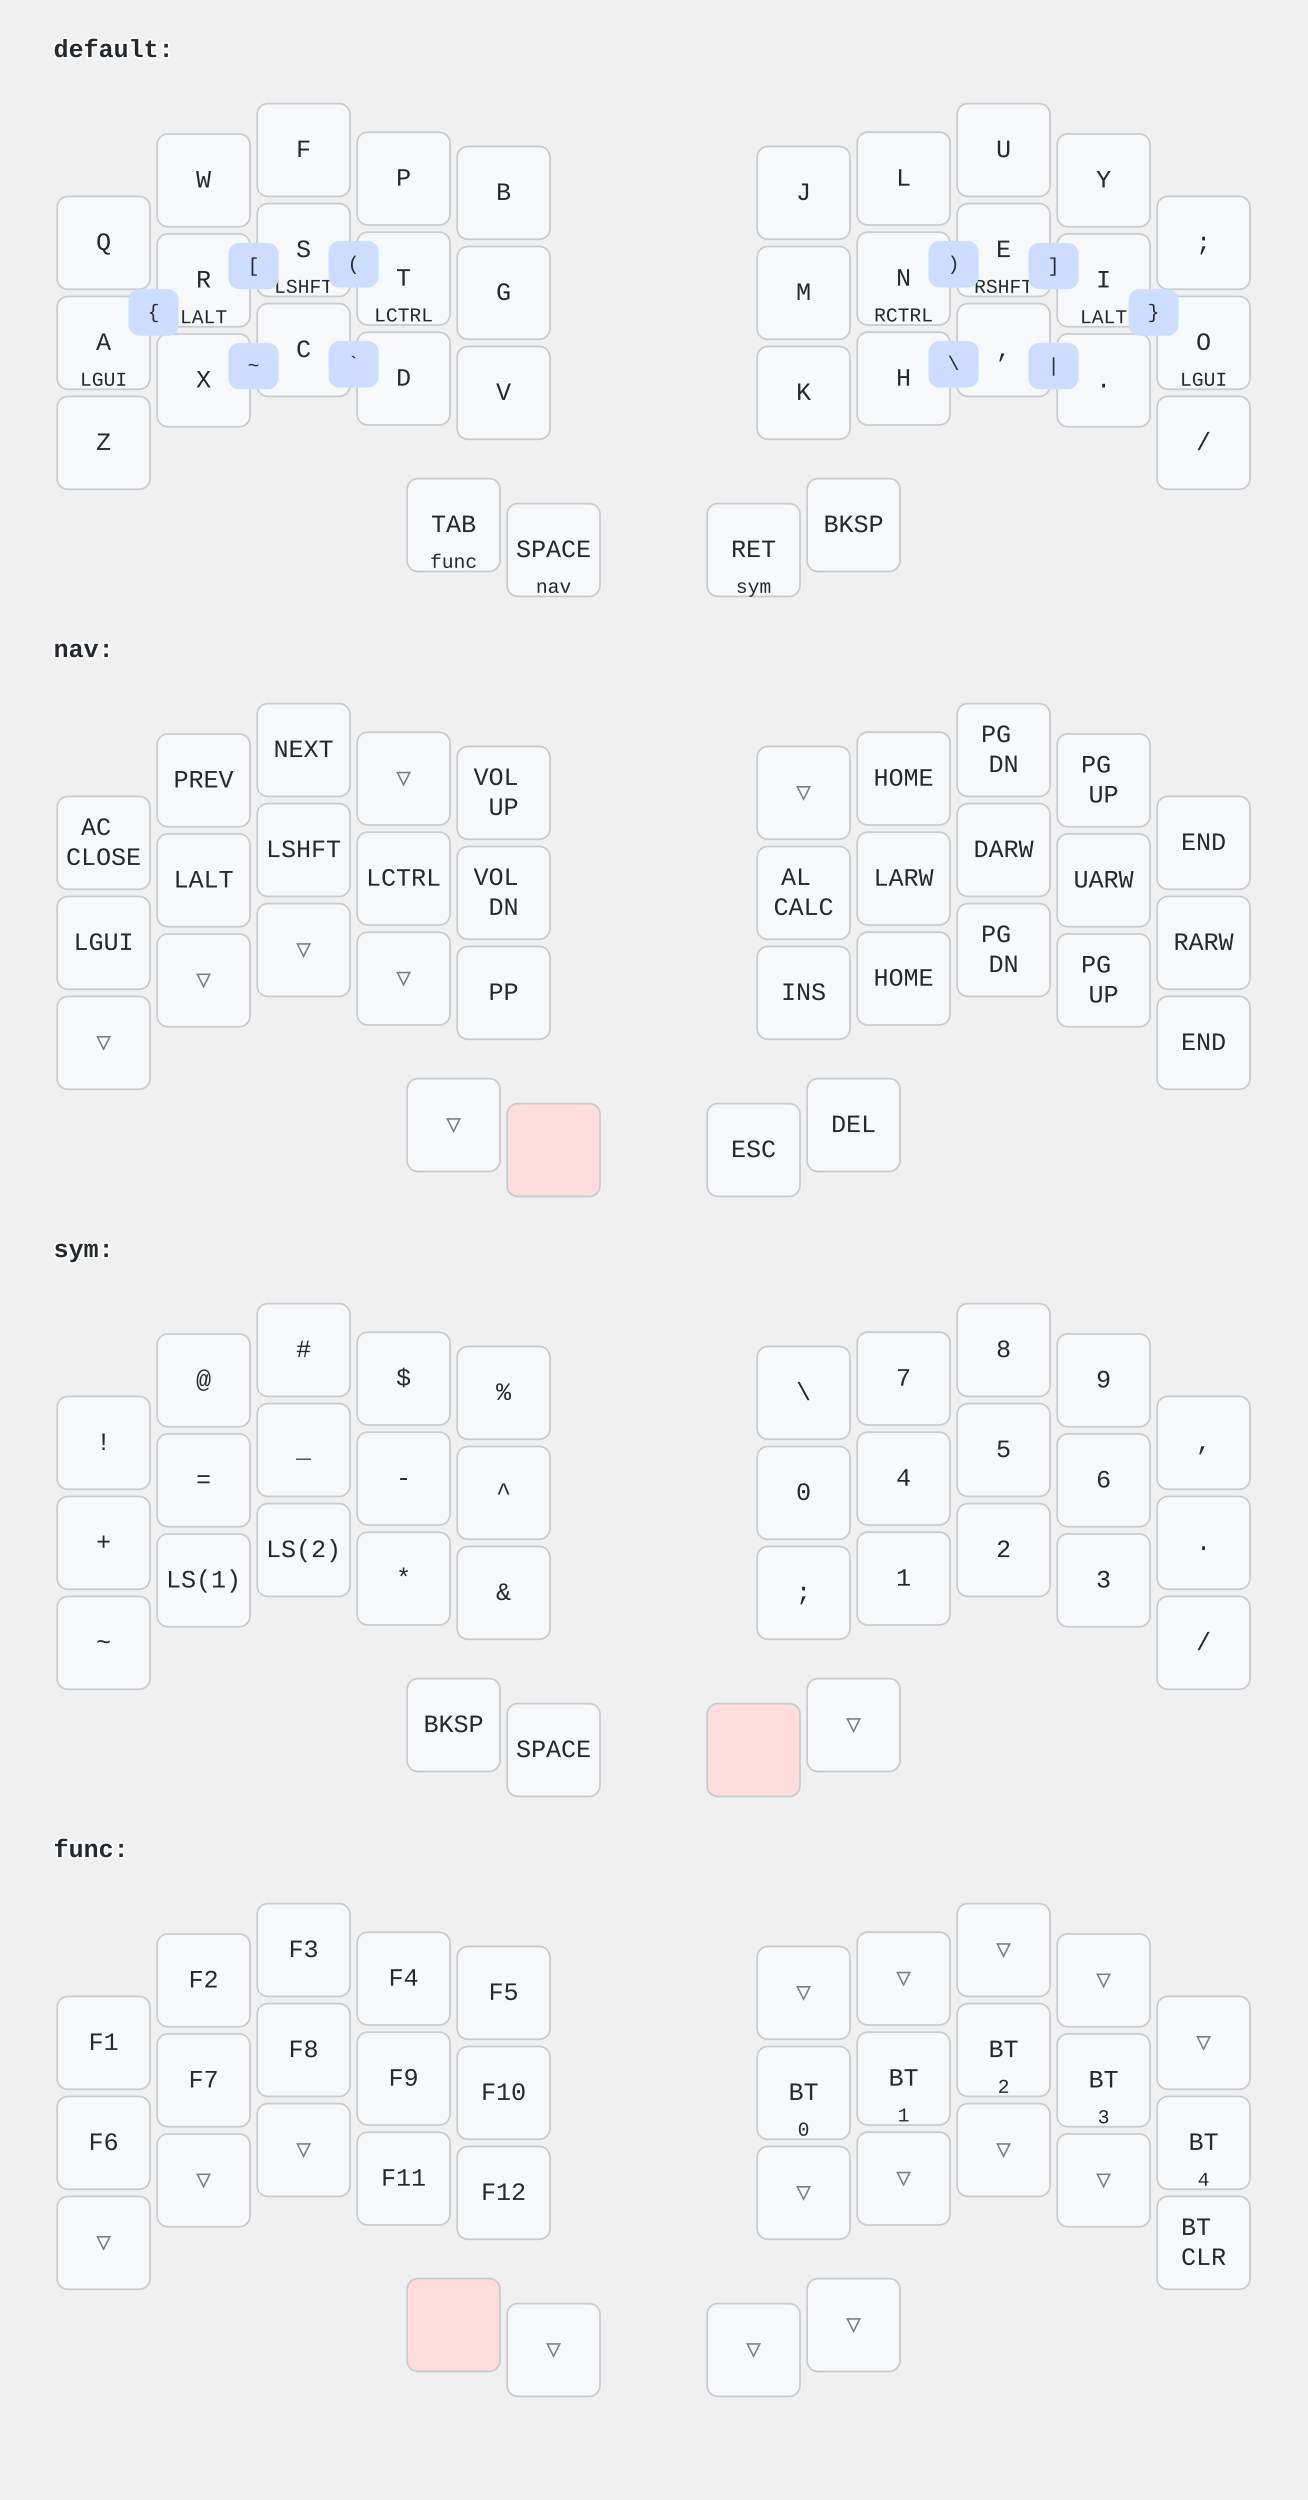
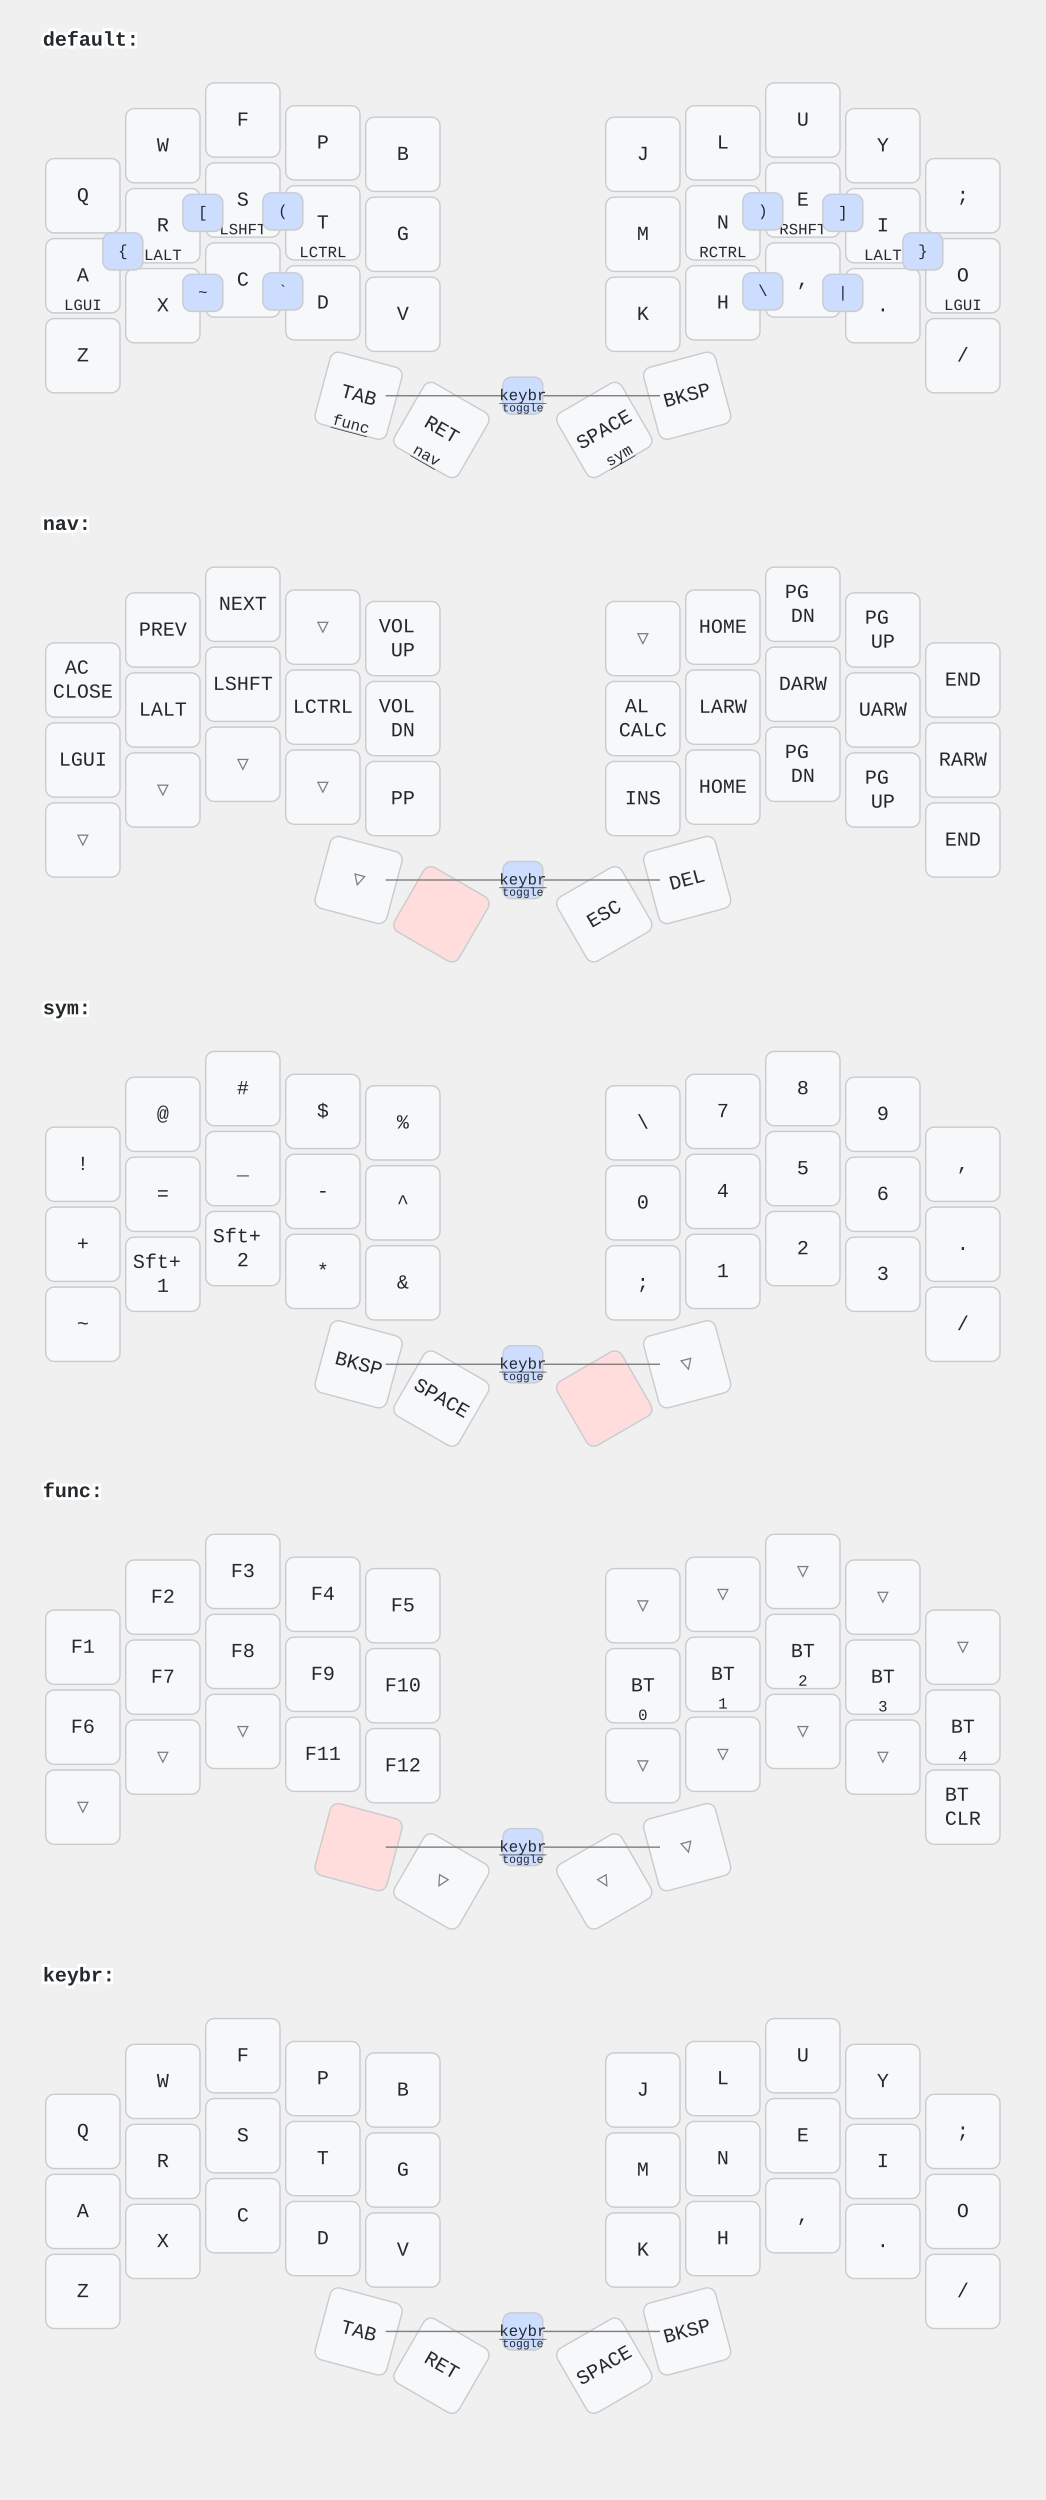
- <svg xmlns="http://www.w3.org/2000/svg" width="732" height="1400" viewBox="0 0 732 1400" class="keymap">
+ <svg xmlns="http://www.w3.org/2000/svg" width="732" height="1750" viewBox="0 0 732 1750" class="keymap">
  <style>/* inherit to force styles through use tags */
svg path {
    fill: inherit;
}

/* font and background color specifications */
svg.keymap {
    font-family: SFMono-Regular,Consolas,Liberation Mono,Menlo,monospace;
    font-size: 14px;
    font-kerning: normal;
    text-rendering: optimizeLegibility;
    fill: #24292e;
}

/* default key styling */
rect.key {
    fill: #f6f8fa;
+ }
+ 
+ rect.key, rect.combo {
    stroke: #c9cccf;
    stroke-width: 1;
}

/* default key side styling, only used is draw_key_sides is set */
rect.side {
    filter: brightness(90%);
}

/* color accent for combo boxes */
rect.combo, rect.combo-separate {
    fill: #cdf;
}

/* color accent for held keys */
rect.held, rect.combo.held {
    fill: #fdd;
}

/* color accent for ghost (optional) keys */
rect.ghost, rect.combo.ghost {
    stroke-dasharray: 4, 4;
    stroke-width: 2;
}

text {
    text-anchor: middle;
    dominant-baseline: middle;
}

/* styling for layer labels */
text.label {
    font-weight: bold;
    text-anchor: start;
    stroke: white;
-     stroke-width: 2;
+     stroke-width: 4;
+     paint-order: stroke;
+ }
+ 
+ /* styling for optional footer */
+ text.footer {
+     text-anchor: end;
+     dominant-baseline: auto;
+     stroke: white;
+     stroke-width: 4;
    paint-order: stroke;
}

/* styling for combo tap, and key hold/shifted label text */
text.combo, text.hold, text.shifted {
    font-size: 11px;
}

text.hold {
    text-anchor: middle;
    dominant-baseline: auto;
}

text.shifted {
    text-anchor: middle;
    dominant-baseline: hanging;
+ }
+ 
+ text.layer-activator {
+     text-decoration: underline;
}

/* styling for hold/shifted label text in combo box */
text.combo.hold, text.combo.shifted {
    font-size: 8px;
}

/* lighter symbol for transparent keys */
text.trans {
    fill: #7b7e81;
}

/* styling for combo dendrons */
path.combo {
    stroke-width: 1;
    stroke: gray;
    fill: none;
}

/* Start Tabler Icons Cleanup */
/* cannot use height/width with glyphs */
.icon-tabler &gt; path {
    fill: inherit;
    stroke: inherit;
    stroke-width: 2;
}
/* hide tabler's default box */
.icon-tabler &gt; path[stroke="none"][fill="none"] {
    visibility: hidden;
}
/* End Tabler Icons Cleanup */
</style>
  <g transform="translate(30, 0)" class="layer-default">
-     <text x="0" y="28" class="label">default:</text>
+     <text x="0" y="28" class="label" id="default">default:</text>
    <g transform="translate(0, 56)">
-       <g transform="translate(28, 80)" class="key keypos-0">
+       <g transform="translate(28, 81)" class="key keypos-0">
        <rect rx="6" ry="6" x="-26" y="-26" width="52" height="52" class="key" />
        <text x="0" y="0" class="key tap">Q</text>
      </g>
-       <g transform="translate(84, 45)" class="key keypos-1">
+       <g transform="translate(84, 46)" class="key keypos-1">
        <rect rx="6" ry="6" x="-26" y="-26" width="52" height="52" class="key" />
        <text x="0" y="0" class="key tap">W</text>
      </g>
      <g transform="translate(140, 28)" class="key keypos-2">
        <rect rx="6" ry="6" x="-26" y="-26" width="52" height="52" class="key" />
        <text x="0" y="0" class="key tap">F</text>
      </g>
      <g transform="translate(196, 44)" class="key keypos-3">
        <rect rx="6" ry="6" x="-26" y="-26" width="52" height="52" class="key" />
        <text x="0" y="0" class="key tap">P</text>
      </g>
      <g transform="translate(252, 52)" class="key keypos-4">
        <rect rx="6" ry="6" x="-26" y="-26" width="52" height="52" class="key" />
        <text x="0" y="0" class="key tap">B</text>
      </g>
      <g transform="translate(420, 52)" class="key keypos-5">
        <rect rx="6" ry="6" x="-26" y="-26" width="52" height="52" class="key" />
        <text x="0" y="0" class="key tap">J</text>
      </g>
      <g transform="translate(476, 44)" class="key keypos-6">
        <rect rx="6" ry="6" x="-26" y="-26" width="52" height="52" class="key" />
        <text x="0" y="0" class="key tap">L</text>
      </g>
      <g transform="translate(532, 28)" class="key keypos-7">
        <rect rx="6" ry="6" x="-26" y="-26" width="52" height="52" class="key" />
        <text x="0" y="0" class="key tap">U</text>
      </g>
-       <g transform="translate(588, 45)" class="key keypos-8">
+       <g transform="translate(588, 46)" class="key keypos-8">
        <rect rx="6" ry="6" x="-26" y="-26" width="52" height="52" class="key" />
        <text x="0" y="0" class="key tap">Y</text>
      </g>
-       <g transform="translate(644, 80)" class="key keypos-9">
+       <g transform="translate(644, 81)" class="key keypos-9">
        <rect rx="6" ry="6" x="-26" y="-26" width="52" height="52" class="key" />
        <text x="0" y="0" class="key tap">;</text>
      </g>
-       <g transform="translate(28, 136)" class="key keypos-10">
+       <g transform="translate(28, 137)" class="key keypos-10">
        <rect rx="6" ry="6" x="-26" y="-26" width="52" height="52" class="key" />
        <text x="0" y="0" class="key tap">A</text>
        <text x="0" y="24" class="key hold">LGUI</text>
      </g>
-       <g transform="translate(84, 101)" class="key keypos-11">
+       <g transform="translate(84, 102)" class="key keypos-11">
        <rect rx="6" ry="6" x="-26" y="-26" width="52" height="52" class="key" />
        <text x="0" y="0" class="key tap">R</text>
        <text x="0" y="24" class="key hold">LALT</text>
      </g>
      <g transform="translate(140, 84)" class="key keypos-12">
        <rect rx="6" ry="6" x="-26" y="-26" width="52" height="52" class="key" />
        <text x="0" y="0" class="key tap">S</text>
        <text x="0" y="24" class="key hold">LSHFT</text>
      </g>
      <g transform="translate(196, 100)" class="key keypos-13">
        <rect rx="6" ry="6" x="-26" y="-26" width="52" height="52" class="key" />
        <text x="0" y="0" class="key tap">T</text>
        <text x="0" y="24" class="key hold">LCTRL</text>
      </g>
      <g transform="translate(252, 108)" class="key keypos-14">
        <rect rx="6" ry="6" x="-26" y="-26" width="52" height="52" class="key" />
        <text x="0" y="0" class="key tap">G</text>
      </g>
      <g transform="translate(420, 108)" class="key keypos-15">
        <rect rx="6" ry="6" x="-26" y="-26" width="52" height="52" class="key" />
        <text x="0" y="0" class="key tap">M</text>
      </g>
      <g transform="translate(476, 100)" class="key keypos-16">
        <rect rx="6" ry="6" x="-26" y="-26" width="52" height="52" class="key" />
        <text x="0" y="0" class="key tap">N</text>
        <text x="0" y="24" class="key hold">RCTRL</text>
      </g>
      <g transform="translate(532, 84)" class="key keypos-17">
        <rect rx="6" ry="6" x="-26" y="-26" width="52" height="52" class="key" />
        <text x="0" y="0" class="key tap">E</text>
        <text x="0" y="24" class="key hold">RSHFT</text>
      </g>
-       <g transform="translate(588, 101)" class="key keypos-18">
+       <g transform="translate(588, 102)" class="key keypos-18">
        <rect rx="6" ry="6" x="-26" y="-26" width="52" height="52" class="key" />
        <text x="0" y="0" class="key tap">I</text>
        <text x="0" y="24" class="key hold">LALT</text>
      </g>
-       <g transform="translate(644, 136)" class="key keypos-19">
+       <g transform="translate(644, 137)" class="key keypos-19">
        <rect rx="6" ry="6" x="-26" y="-26" width="52" height="52" class="key" />
        <text x="0" y="0" class="key tap">O</text>
        <text x="0" y="24" class="key hold">LGUI</text>
      </g>
-       <g transform="translate(28, 192)" class="key keypos-20">
+       <g transform="translate(28, 193)" class="key keypos-20">
        <rect rx="6" ry="6" x="-26" y="-26" width="52" height="52" class="key" />
        <text x="0" y="0" class="key tap">Z</text>
      </g>
-       <g transform="translate(84, 157)" class="key keypos-21">
+       <g transform="translate(84, 158)" class="key keypos-21">
        <rect rx="6" ry="6" x="-26" y="-26" width="52" height="52" class="key" />
        <text x="0" y="0" class="key tap">X</text>
      </g>
      <g transform="translate(140, 140)" class="key keypos-22">
        <rect rx="6" ry="6" x="-26" y="-26" width="52" height="52" class="key" />
        <text x="0" y="0" class="key tap">C</text>
      </g>
      <g transform="translate(196, 156)" class="key keypos-23">
        <rect rx="6" ry="6" x="-26" y="-26" width="52" height="52" class="key" />
        <text x="0" y="0" class="key tap">D</text>
      </g>
      <g transform="translate(252, 164)" class="key keypos-24">
        <rect rx="6" ry="6" x="-26" y="-26" width="52" height="52" class="key" />
        <text x="0" y="0" class="key tap">V</text>
      </g>
      <g transform="translate(420, 164)" class="key keypos-25">
        <rect rx="6" ry="6" x="-26" y="-26" width="52" height="52" class="key" />
        <text x="0" y="0" class="key tap">K</text>
      </g>
      <g transform="translate(476, 156)" class="key keypos-26">
        <rect rx="6" ry="6" x="-26" y="-26" width="52" height="52" class="key" />
        <text x="0" y="0" class="key tap">H</text>
      </g>
      <g transform="translate(532, 140)" class="key keypos-27">
        <rect rx="6" ry="6" x="-26" y="-26" width="52" height="52" class="key" />
        <text x="0" y="0" class="key tap">,</text>
      </g>
-       <g transform="translate(588, 157)" class="key keypos-28">
+       <g transform="translate(588, 158)" class="key keypos-28">
        <rect rx="6" ry="6" x="-26" y="-26" width="52" height="52" class="key" />
        <text x="0" y="0" class="key tap">.</text>
      </g>
-       <g transform="translate(644, 192)" class="key keypos-29">
+       <g transform="translate(644, 193)" class="key keypos-29">
        <rect rx="6" ry="6" x="-26" y="-26" width="52" height="52" class="key" />
        <text x="0" y="0" class="key tap">/</text>
      </g>
-       <g transform="translate(224, 238)" class="key keypos-30">
+       <g transform="translate(221, 221) rotate(15.0)" class="key keypos-30">
        <rect rx="6" ry="6" x="-26" y="-26" width="52" height="52" class="key" />
        <text x="0" y="0" class="key tap">TAB</text>
-         <text x="0" y="24" class="key hold">func</text>
-       </g>
-       <g transform="translate(280, 252)" class="key keypos-31">
+         <a href="#func">
+           <text x="0" y="24" class="key hold layer-activator">func</text>
+         </a>
+       </g>
+       <g transform="translate(279, 245) rotate(30.0)" class="key keypos-31">
+         <rect rx="6" ry="6" x="-26" y="-26" width="52" height="52" class="key" />
+         <text x="0" y="0" class="key tap">RET</text>
+         <a href="#nav">
+           <text x="0" y="24" class="key hold layer-activator">nav</text>
+         </a>
+       </g>
+       <g transform="translate(393, 245) rotate(-30.0)" class="key keypos-32">
        <rect rx="6" ry="6" x="-26" y="-26" width="52" height="52" class="key" />
        <text x="0" y="0" class="key tap">SPACE</text>
-         <text x="0" y="24" class="key hold">nav</text>
-       </g>
-       <g transform="translate(392, 252)" class="key keypos-32">
-         <rect rx="6" ry="6" x="-26" y="-26" width="52" height="52" class="key" />
-         <text x="0" y="0" class="key tap">RET</text>
-         <text x="0" y="24" class="key hold">sym</text>
-       </g>
-       <g transform="translate(448, 238)" class="key keypos-33">
+         <a href="#sym">
+           <text x="0" y="24" class="key hold layer-activator">sym</text>
+         </a>
+       </g>
+       <g transform="translate(451, 221) rotate(-15.0)" class="key keypos-33">
        <rect rx="6" ry="6" x="-26" y="-26" width="52" height="52" class="key" />
        <text x="0" y="0" class="key tap">BKSP</text>
      </g>
      <g class="combo combopos-0">
-         <rect rx="6" ry="6" x="42" y="106" width="28" height="26" class="combo" />
-         <text x="56" y="119" class="combo tap">{</text>
+         <rect rx="6" ry="6" x="42" y="107" width="28" height="26" class="combo" />
+         <text x="56" y="120" class="combo tap">{</text>
      </g>
      <g class="combo combopos-1">
        <rect rx="6" ry="6" x="98" y="80" width="28" height="26" class="combo" />
        <text x="112" y="93" class="combo tap">[</text>
      </g>
      <g class="combo combopos-2">
        <rect rx="6" ry="6" x="154" y="79" width="28" height="26" class="combo" />
        <text x="168" y="92" class="combo tap">(</text>
      </g>
      <g class="combo combopos-3">
        <rect rx="6" ry="6" x="490" y="79" width="28" height="26" class="combo" />
        <text x="504" y="92" class="combo tap">)</text>
      </g>
      <g class="combo combopos-4">
        <rect rx="6" ry="6" x="546" y="80" width="28" height="26" class="combo" />
        <text x="560" y="93" class="combo tap">]</text>
      </g>
      <g class="combo combopos-5">
-         <rect rx="6" ry="6" x="602" y="106" width="28" height="26" class="combo" />
-         <text x="616" y="119" class="combo tap">}</text>
+         <rect rx="6" ry="6" x="602" y="107" width="28" height="26" class="combo" />
+         <text x="616" y="120" class="combo tap">}</text>
      </g>
      <g class="combo combopos-6">
        <rect rx="6" ry="6" x="98" y="136" width="28" height="26" class="combo" />
        <text x="112" y="149" class="combo tap">~</text>
      </g>
      <g class="combo combopos-7">
        <rect rx="6" ry="6" x="154" y="135" width="28" height="26" class="combo" />
        <text x="168" y="148" class="combo tap">`</text>
      </g>
      <g class="combo combopos-8">
        <rect rx="6" ry="6" x="490" y="135" width="28" height="26" class="combo" />
        <text x="504" y="148" class="combo tap">\</text>
      </g>
      <g class="combo combopos-9">
        <rect rx="6" ry="6" x="546" y="136" width="28" height="26" class="combo" />
        <text x="560" y="149" class="combo tap">|</text>
      </g>
+       <g class="combo combopos-10">
+         <path d="M336,221 l-96,0" class="combo" />
+         <path d="M336,221 l96,0" class="combo" />
+         <rect rx="6" ry="6" x="322" y="208" width="28" height="26" class="combo" />
+         <a href="#keybr">
+           <text x="336" y="221" class="combo tap layer-activator">keybr</text>
+         </a>
+         <text x="336" y="232" class="combo hold">toggle</text>
+       </g>
    </g>
  </g>
-   <g transform="translate(30, 336)" class="layer-nav">
-     <text x="0" y="28" class="label">nav:</text>
+   <g transform="translate(30, 339)" class="layer-nav">
+     <text x="0" y="28" class="label" id="nav">nav:</text>
    <g transform="translate(0, 56)">
-       <g transform="translate(28, 80)" class="key keypos-0">
+       <g transform="translate(28, 81)" class="key keypos-0">
        <rect rx="6" ry="6" x="-26" y="-26" width="52" height="52" class="key" />
        <text x="0" y="0" class="key tap">
          <tspan x="0" dy="-0.6em">AC</tspan>
          <tspan x="0" dy="1.2em">CLOSE</tspan>
        </text>
      </g>
-       <g transform="translate(84, 45)" class="key keypos-1">
+       <g transform="translate(84, 46)" class="key keypos-1">
        <rect rx="6" ry="6" x="-26" y="-26" width="52" height="52" class="key" />
        <text x="0" y="0" class="key tap">PREV</text>
      </g>
      <g transform="translate(140, 28)" class="key keypos-2">
        <rect rx="6" ry="6" x="-26" y="-26" width="52" height="52" class="key" />
        <text x="0" y="0" class="key tap">NEXT</text>
      </g>
      <g transform="translate(196, 44)" class="key trans keypos-3">
        <rect rx="6" ry="6" x="-26" y="-26" width="52" height="52" class="key trans" />
        <text x="0" y="0" class="key trans tap">▽</text>
      </g>
      <g transform="translate(252, 52)" class="key keypos-4">
        <rect rx="6" ry="6" x="-26" y="-26" width="52" height="52" class="key" />
        <text x="0" y="0" class="key tap">
          <tspan x="0" dy="-0.6em">VOL</tspan>
          <tspan x="0" dy="1.2em">UP</tspan>
        </text>
      </g>
      <g transform="translate(420, 52)" class="key trans keypos-5">
        <rect rx="6" ry="6" x="-26" y="-26" width="52" height="52" class="key trans" />
        <text x="0" y="0" class="key trans tap">▽</text>
      </g>
      <g transform="translate(476, 44)" class="key keypos-6">
        <rect rx="6" ry="6" x="-26" y="-26" width="52" height="52" class="key" />
        <text x="0" y="0" class="key tap">HOME</text>
      </g>
      <g transform="translate(532, 28)" class="key keypos-7">
        <rect rx="6" ry="6" x="-26" y="-26" width="52" height="52" class="key" />
        <text x="0" y="0" class="key tap">
          <tspan x="0" dy="-0.6em">PG</tspan>
          <tspan x="0" dy="1.2em">DN</tspan>
        </text>
      </g>
-       <g transform="translate(588, 45)" class="key keypos-8">
+       <g transform="translate(588, 46)" class="key keypos-8">
        <rect rx="6" ry="6" x="-26" y="-26" width="52" height="52" class="key" />
        <text x="0" y="0" class="key tap">
          <tspan x="0" dy="-0.6em">PG</tspan>
          <tspan x="0" dy="1.2em">UP</tspan>
        </text>
      </g>
-       <g transform="translate(644, 80)" class="key keypos-9">
+       <g transform="translate(644, 81)" class="key keypos-9">
        <rect rx="6" ry="6" x="-26" y="-26" width="52" height="52" class="key" />
        <text x="0" y="0" class="key tap">END</text>
      </g>
-       <g transform="translate(28, 136)" class="key keypos-10">
+       <g transform="translate(28, 137)" class="key keypos-10">
        <rect rx="6" ry="6" x="-26" y="-26" width="52" height="52" class="key" />
        <text x="0" y="0" class="key tap">LGUI</text>
      </g>
-       <g transform="translate(84, 101)" class="key keypos-11">
+       <g transform="translate(84, 102)" class="key keypos-11">
        <rect rx="6" ry="6" x="-26" y="-26" width="52" height="52" class="key" />
        <text x="0" y="0" class="key tap">LALT</text>
      </g>
      <g transform="translate(140, 84)" class="key keypos-12">
        <rect rx="6" ry="6" x="-26" y="-26" width="52" height="52" class="key" />
        <text x="0" y="0" class="key tap">LSHFT</text>
      </g>
      <g transform="translate(196, 100)" class="key keypos-13">
        <rect rx="6" ry="6" x="-26" y="-26" width="52" height="52" class="key" />
        <text x="0" y="0" class="key tap">LCTRL</text>
      </g>
      <g transform="translate(252, 108)" class="key keypos-14">
        <rect rx="6" ry="6" x="-26" y="-26" width="52" height="52" class="key" />
        <text x="0" y="0" class="key tap">
          <tspan x="0" dy="-0.6em">VOL</tspan>
          <tspan x="0" dy="1.2em">DN</tspan>
        </text>
      </g>
      <g transform="translate(420, 108)" class="key keypos-15">
        <rect rx="6" ry="6" x="-26" y="-26" width="52" height="52" class="key" />
        <text x="0" y="0" class="key tap">
          <tspan x="0" dy="-0.6em">AL</tspan>
          <tspan x="0" dy="1.2em">CALC</tspan>
        </text>
      </g>
      <g transform="translate(476, 100)" class="key keypos-16">
        <rect rx="6" ry="6" x="-26" y="-26" width="52" height="52" class="key" />
        <text x="0" y="0" class="key tap">LARW</text>
      </g>
      <g transform="translate(532, 84)" class="key keypos-17">
        <rect rx="6" ry="6" x="-26" y="-26" width="52" height="52" class="key" />
        <text x="0" y="0" class="key tap">DARW</text>
      </g>
-       <g transform="translate(588, 101)" class="key keypos-18">
+       <g transform="translate(588, 102)" class="key keypos-18">
        <rect rx="6" ry="6" x="-26" y="-26" width="52" height="52" class="key" />
        <text x="0" y="0" class="key tap">UARW</text>
      </g>
-       <g transform="translate(644, 136)" class="key keypos-19">
+       <g transform="translate(644, 137)" class="key keypos-19">
        <rect rx="6" ry="6" x="-26" y="-26" width="52" height="52" class="key" />
        <text x="0" y="0" class="key tap">RARW</text>
      </g>
-       <g transform="translate(28, 192)" class="key trans keypos-20">
-         <rect rx="6" ry="6" x="-26" y="-26" width="52" height="52" class="key trans" />
-         <text x="0" y="0" class="key trans tap">▽</text>
-       </g>
-       <g transform="translate(84, 157)" class="key trans keypos-21">
+       <g transform="translate(28, 193)" class="key trans keypos-20">
+         <rect rx="6" ry="6" x="-26" y="-26" width="52" height="52" class="key trans" />
+         <text x="0" y="0" class="key trans tap">▽</text>
+       </g>
+       <g transform="translate(84, 158)" class="key trans keypos-21">
        <rect rx="6" ry="6" x="-26" y="-26" width="52" height="52" class="key trans" />
        <text x="0" y="0" class="key trans tap">▽</text>
      </g>
      <g transform="translate(140, 140)" class="key trans keypos-22">
        <rect rx="6" ry="6" x="-26" y="-26" width="52" height="52" class="key trans" />
        <text x="0" y="0" class="key trans tap">▽</text>
      </g>
      <g transform="translate(196, 156)" class="key trans keypos-23">
        <rect rx="6" ry="6" x="-26" y="-26" width="52" height="52" class="key trans" />
        <text x="0" y="0" class="key trans tap">▽</text>
      </g>
      <g transform="translate(252, 164)" class="key keypos-24">
        <rect rx="6" ry="6" x="-26" y="-26" width="52" height="52" class="key" />
        <text x="0" y="0" class="key tap">PP</text>
      </g>
      <g transform="translate(420, 164)" class="key keypos-25">
        <rect rx="6" ry="6" x="-26" y="-26" width="52" height="52" class="key" />
        <text x="0" y="0" class="key tap">INS</text>
      </g>
      <g transform="translate(476, 156)" class="key keypos-26">
        <rect rx="6" ry="6" x="-26" y="-26" width="52" height="52" class="key" />
        <text x="0" y="0" class="key tap">HOME</text>
      </g>
      <g transform="translate(532, 140)" class="key keypos-27">
        <rect rx="6" ry="6" x="-26" y="-26" width="52" height="52" class="key" />
        <text x="0" y="0" class="key tap">
          <tspan x="0" dy="-0.6em">PG</tspan>
          <tspan x="0" dy="1.2em">DN</tspan>
        </text>
      </g>
-       <g transform="translate(588, 157)" class="key keypos-28">
+       <g transform="translate(588, 158)" class="key keypos-28">
        <rect rx="6" ry="6" x="-26" y="-26" width="52" height="52" class="key" />
        <text x="0" y="0" class="key tap">
          <tspan x="0" dy="-0.6em">PG</tspan>
          <tspan x="0" dy="1.2em">UP</tspan>
        </text>
      </g>
-       <g transform="translate(644, 192)" class="key keypos-29">
+       <g transform="translate(644, 193)" class="key keypos-29">
        <rect rx="6" ry="6" x="-26" y="-26" width="52" height="52" class="key" />
        <text x="0" y="0" class="key tap">END</text>
      </g>
-       <g transform="translate(224, 238)" class="key trans keypos-30">
-         <rect rx="6" ry="6" x="-26" y="-26" width="52" height="52" class="key trans" />
-         <text x="0" y="0" class="key trans tap">▽</text>
-       </g>
-       <g transform="translate(280, 252)" class="key held keypos-31">
+       <g transform="translate(221, 221) rotate(15.0)" class="key trans keypos-30">
+         <rect rx="6" ry="6" x="-26" y="-26" width="52" height="52" class="key trans" />
+         <text x="0" y="0" class="key trans tap">▽</text>
+       </g>
+       <g transform="translate(279, 245) rotate(30.0)" class="key held keypos-31">
        <rect rx="6" ry="6" x="-26" y="-26" width="52" height="52" class="key held" />
      </g>
-       <g transform="translate(392, 252)" class="key keypos-32">
+       <g transform="translate(393, 245) rotate(-30.0)" class="key keypos-32">
        <rect rx="6" ry="6" x="-26" y="-26" width="52" height="52" class="key" />
        <text x="0" y="0" class="key tap">ESC</text>
      </g>
-       <g transform="translate(448, 238)" class="key keypos-33">
+       <g transform="translate(451, 221) rotate(-15.0)" class="key keypos-33">
        <rect rx="6" ry="6" x="-26" y="-26" width="52" height="52" class="key" />
        <text x="0" y="0" class="key tap">DEL</text>
+       </g>
+       <g class="combo combopos-0">
+         <path d="M336,221 l-96,0" class="combo" />
+         <path d="M336,221 l96,0" class="combo" />
+         <rect rx="6" ry="6" x="322" y="208" width="28" height="26" class="combo" />
+         <a href="#keybr">
+           <text x="336" y="221" class="combo tap layer-activator">keybr</text>
+         </a>
+         <text x="336" y="232" class="combo hold">toggle</text>
      </g>
    </g>
  </g>
-   <g transform="translate(30, 672)" class="layer-sym">
-     <text x="0" y="28" class="label">sym:</text>
+   <g transform="translate(30, 678)" class="layer-sym">
+     <text x="0" y="28" class="label" id="sym">sym:</text>
    <g transform="translate(0, 56)">
-       <g transform="translate(28, 80)" class="key keypos-0">
+       <g transform="translate(28, 81)" class="key keypos-0">
        <rect rx="6" ry="6" x="-26" y="-26" width="52" height="52" class="key" />
        <text x="0" y="0" class="key tap">!</text>
      </g>
-       <g transform="translate(84, 45)" class="key keypos-1">
+       <g transform="translate(84, 46)" class="key keypos-1">
        <rect rx="6" ry="6" x="-26" y="-26" width="52" height="52" class="key" />
        <text x="0" y="0" class="key tap">@</text>
      </g>
      <g transform="translate(140, 28)" class="key keypos-2">
        <rect rx="6" ry="6" x="-26" y="-26" width="52" height="52" class="key" />
        <text x="0" y="0" class="key tap">#</text>
      </g>
      <g transform="translate(196, 44)" class="key keypos-3">
        <rect rx="6" ry="6" x="-26" y="-26" width="52" height="52" class="key" />
        <text x="0" y="0" class="key tap">$</text>
      </g>
      <g transform="translate(252, 52)" class="key keypos-4">
        <rect rx="6" ry="6" x="-26" y="-26" width="52" height="52" class="key" />
        <text x="0" y="0" class="key tap">%</text>
      </g>
      <g transform="translate(420, 52)" class="key keypos-5">
        <rect rx="6" ry="6" x="-26" y="-26" width="52" height="52" class="key" />
        <text x="0" y="0" class="key tap">\</text>
      </g>
      <g transform="translate(476, 44)" class="key keypos-6">
        <rect rx="6" ry="6" x="-26" y="-26" width="52" height="52" class="key" />
        <text x="0" y="0" class="key tap">7</text>
      </g>
      <g transform="translate(532, 28)" class="key keypos-7">
        <rect rx="6" ry="6" x="-26" y="-26" width="52" height="52" class="key" />
        <text x="0" y="0" class="key tap">8</text>
      </g>
-       <g transform="translate(588, 45)" class="key keypos-8">
+       <g transform="translate(588, 46)" class="key keypos-8">
        <rect rx="6" ry="6" x="-26" y="-26" width="52" height="52" class="key" />
        <text x="0" y="0" class="key tap">9</text>
      </g>
-       <g transform="translate(644, 80)" class="key keypos-9">
+       <g transform="translate(644, 81)" class="key keypos-9">
        <rect rx="6" ry="6" x="-26" y="-26" width="52" height="52" class="key" />
        <text x="0" y="0" class="key tap">,</text>
      </g>
-       <g transform="translate(28, 136)" class="key keypos-10">
+       <g transform="translate(28, 137)" class="key keypos-10">
        <rect rx="6" ry="6" x="-26" y="-26" width="52" height="52" class="key" />
        <text x="0" y="0" class="key tap">+</text>
      </g>
-       <g transform="translate(84, 101)" class="key keypos-11">
+       <g transform="translate(84, 102)" class="key keypos-11">
        <rect rx="6" ry="6" x="-26" y="-26" width="52" height="52" class="key" />
        <text x="0" y="0" class="key tap">=</text>
      </g>
      <g transform="translate(140, 84)" class="key keypos-12">
        <rect rx="6" ry="6" x="-26" y="-26" width="52" height="52" class="key" />
        <text x="0" y="0" class="key tap">_</text>
      </g>
      <g transform="translate(196, 100)" class="key keypos-13">
        <rect rx="6" ry="6" x="-26" y="-26" width="52" height="52" class="key" />
        <text x="0" y="0" class="key tap">-</text>
      </g>
      <g transform="translate(252, 108)" class="key keypos-14">
        <rect rx="6" ry="6" x="-26" y="-26" width="52" height="52" class="key" />
        <text x="0" y="0" class="key tap">^</text>
      </g>
      <g transform="translate(420, 108)" class="key keypos-15">
        <rect rx="6" ry="6" x="-26" y="-26" width="52" height="52" class="key" />
        <text x="0" y="0" class="key tap">0</text>
      </g>
      <g transform="translate(476, 100)" class="key keypos-16">
        <rect rx="6" ry="6" x="-26" y="-26" width="52" height="52" class="key" />
        <text x="0" y="0" class="key tap">4</text>
      </g>
      <g transform="translate(532, 84)" class="key keypos-17">
        <rect rx="6" ry="6" x="-26" y="-26" width="52" height="52" class="key" />
        <text x="0" y="0" class="key tap">5</text>
      </g>
-       <g transform="translate(588, 101)" class="key keypos-18">
+       <g transform="translate(588, 102)" class="key keypos-18">
        <rect rx="6" ry="6" x="-26" y="-26" width="52" height="52" class="key" />
        <text x="0" y="0" class="key tap">6</text>
      </g>
-       <g transform="translate(644, 136)" class="key keypos-19">
+       <g transform="translate(644, 137)" class="key keypos-19">
        <rect rx="6" ry="6" x="-26" y="-26" width="52" height="52" class="key" />
        <text x="0" y="0" class="key tap">.</text>
      </g>
-       <g transform="translate(28, 192)" class="key keypos-20">
+       <g transform="translate(28, 193)" class="key keypos-20">
        <rect rx="6" ry="6" x="-26" y="-26" width="52" height="52" class="key" />
        <text x="0" y="0" class="key tap">~</text>
      </g>
-       <g transform="translate(84, 157)" class="key keypos-21">
-         <rect rx="6" ry="6" x="-26" y="-26" width="52" height="52" class="key" />
-         <text x="0" y="0" class="key tap">LS(1)</text>
+       <g transform="translate(84, 158)" class="key keypos-21">
+         <rect rx="6" ry="6" x="-26" y="-26" width="52" height="52" class="key" />
+         <text x="0" y="0" class="key tap">
+           <tspan x="0" dy="-0.6em">Sft+</tspan>
+           <tspan x="0" dy="1.2em">1</tspan>
+         </text>
      </g>
      <g transform="translate(140, 140)" class="key keypos-22">
        <rect rx="6" ry="6" x="-26" y="-26" width="52" height="52" class="key" />
-         <text x="0" y="0" class="key tap">LS(2)</text>
+         <text x="0" y="0" class="key tap">
+           <tspan x="0" dy="-0.6em">Sft+</tspan>
+           <tspan x="0" dy="1.2em">2</tspan>
+         </text>
      </g>
      <g transform="translate(196, 156)" class="key keypos-23">
        <rect rx="6" ry="6" x="-26" y="-26" width="52" height="52" class="key" />
        <text x="0" y="0" class="key tap">*</text>
      </g>
      <g transform="translate(252, 164)" class="key keypos-24">
        <rect rx="6" ry="6" x="-26" y="-26" width="52" height="52" class="key" />
        <text x="0" y="0" class="key tap">&amp;</text>
      </g>
      <g transform="translate(420, 164)" class="key keypos-25">
        <rect rx="6" ry="6" x="-26" y="-26" width="52" height="52" class="key" />
        <text x="0" y="0" class="key tap">;</text>
      </g>
      <g transform="translate(476, 156)" class="key keypos-26">
        <rect rx="6" ry="6" x="-26" y="-26" width="52" height="52" class="key" />
        <text x="0" y="0" class="key tap">1</text>
      </g>
      <g transform="translate(532, 140)" class="key keypos-27">
        <rect rx="6" ry="6" x="-26" y="-26" width="52" height="52" class="key" />
        <text x="0" y="0" class="key tap">2</text>
      </g>
-       <g transform="translate(588, 157)" class="key keypos-28">
+       <g transform="translate(588, 158)" class="key keypos-28">
        <rect rx="6" ry="6" x="-26" y="-26" width="52" height="52" class="key" />
        <text x="0" y="0" class="key tap">3</text>
      </g>
-       <g transform="translate(644, 192)" class="key keypos-29">
+       <g transform="translate(644, 193)" class="key keypos-29">
        <rect rx="6" ry="6" x="-26" y="-26" width="52" height="52" class="key" />
        <text x="0" y="0" class="key tap">/</text>
      </g>
-       <g transform="translate(224, 238)" class="key keypos-30">
+       <g transform="translate(221, 221) rotate(15.0)" class="key keypos-30">
        <rect rx="6" ry="6" x="-26" y="-26" width="52" height="52" class="key" />
        <text x="0" y="0" class="key tap">BKSP</text>
      </g>
-       <g transform="translate(280, 252)" class="key keypos-31">
+       <g transform="translate(279, 245) rotate(30.0)" class="key keypos-31">
        <rect rx="6" ry="6" x="-26" y="-26" width="52" height="52" class="key" />
        <text x="0" y="0" class="key tap">SPACE</text>
      </g>
-       <g transform="translate(392, 252)" class="key held keypos-32">
+       <g transform="translate(393, 245) rotate(-30.0)" class="key held keypos-32">
        <rect rx="6" ry="6" x="-26" y="-26" width="52" height="52" class="key held" />
      </g>
-       <g transform="translate(448, 238)" class="key trans keypos-33">
-         <rect rx="6" ry="6" x="-26" y="-26" width="52" height="52" class="key trans" />
-         <text x="0" y="0" class="key trans tap">▽</text>
+       <g transform="translate(451, 221) rotate(-15.0)" class="key trans keypos-33">
+         <rect rx="6" ry="6" x="-26" y="-26" width="52" height="52" class="key trans" />
+         <text x="0" y="0" class="key trans tap">▽</text>
+       </g>
+       <g class="combo combopos-0">
+         <path d="M336,221 l-96,0" class="combo" />
+         <path d="M336,221 l96,0" class="combo" />
+         <rect rx="6" ry="6" x="322" y="208" width="28" height="26" class="combo" />
+         <a href="#keybr">
+           <text x="336" y="221" class="combo tap layer-activator">keybr</text>
+         </a>
+         <text x="336" y="232" class="combo hold">toggle</text>
      </g>
    </g>
  </g>
-   <g transform="translate(30, 1008)" class="layer-func">
-     <text x="0" y="28" class="label">func:</text>
+   <g transform="translate(30, 1016)" class="layer-func">
+     <text x="0" y="28" class="label" id="func">func:</text>
    <g transform="translate(0, 56)">
-       <g transform="translate(28, 80)" class="key keypos-0">
+       <g transform="translate(28, 81)" class="key keypos-0">
        <rect rx="6" ry="6" x="-26" y="-26" width="52" height="52" class="key" />
        <text x="0" y="0" class="key tap">F1</text>
      </g>
-       <g transform="translate(84, 45)" class="key keypos-1">
+       <g transform="translate(84, 46)" class="key keypos-1">
        <rect rx="6" ry="6" x="-26" y="-26" width="52" height="52" class="key" />
        <text x="0" y="0" class="key tap">F2</text>
      </g>
      <g transform="translate(140, 28)" class="key keypos-2">
        <rect rx="6" ry="6" x="-26" y="-26" width="52" height="52" class="key" />
        <text x="0" y="0" class="key tap">F3</text>
      </g>
      <g transform="translate(196, 44)" class="key keypos-3">
        <rect rx="6" ry="6" x="-26" y="-26" width="52" height="52" class="key" />
        <text x="0" y="0" class="key tap">F4</text>
      </g>
      <g transform="translate(252, 52)" class="key keypos-4">
        <rect rx="6" ry="6" x="-26" y="-26" width="52" height="52" class="key" />
        <text x="0" y="0" class="key tap">F5</text>
      </g>
      <g transform="translate(420, 52)" class="key trans keypos-5">
        <rect rx="6" ry="6" x="-26" y="-26" width="52" height="52" class="key trans" />
        <text x="0" y="0" class="key trans tap">▽</text>
      </g>
      <g transform="translate(476, 44)" class="key trans keypos-6">
        <rect rx="6" ry="6" x="-26" y="-26" width="52" height="52" class="key trans" />
        <text x="0" y="0" class="key trans tap">▽</text>
      </g>
      <g transform="translate(532, 28)" class="key trans keypos-7">
        <rect rx="6" ry="6" x="-26" y="-26" width="52" height="52" class="key trans" />
        <text x="0" y="0" class="key trans tap">▽</text>
      </g>
-       <g transform="translate(588, 45)" class="key trans keypos-8">
-         <rect rx="6" ry="6" x="-26" y="-26" width="52" height="52" class="key trans" />
-         <text x="0" y="0" class="key trans tap">▽</text>
-       </g>
-       <g transform="translate(644, 80)" class="key trans keypos-9">
-         <rect rx="6" ry="6" x="-26" y="-26" width="52" height="52" class="key trans" />
-         <text x="0" y="0" class="key trans tap">▽</text>
-       </g>
-       <g transform="translate(28, 136)" class="key keypos-10">
+       <g transform="translate(588, 46)" class="key trans keypos-8">
+         <rect rx="6" ry="6" x="-26" y="-26" width="52" height="52" class="key trans" />
+         <text x="0" y="0" class="key trans tap">▽</text>
+       </g>
+       <g transform="translate(644, 81)" class="key trans keypos-9">
+         <rect rx="6" ry="6" x="-26" y="-26" width="52" height="52" class="key trans" />
+         <text x="0" y="0" class="key trans tap">▽</text>
+       </g>
+       <g transform="translate(28, 137)" class="key keypos-10">
        <rect rx="6" ry="6" x="-26" y="-26" width="52" height="52" class="key" />
        <text x="0" y="0" class="key tap">F6</text>
      </g>
-       <g transform="translate(84, 101)" class="key keypos-11">
+       <g transform="translate(84, 102)" class="key keypos-11">
        <rect rx="6" ry="6" x="-26" y="-26" width="52" height="52" class="key" />
        <text x="0" y="0" class="key tap">F7</text>
      </g>
      <g transform="translate(140, 84)" class="key keypos-12">
        <rect rx="6" ry="6" x="-26" y="-26" width="52" height="52" class="key" />
        <text x="0" y="0" class="key tap">F8</text>
      </g>
      <g transform="translate(196, 100)" class="key keypos-13">
        <rect rx="6" ry="6" x="-26" y="-26" width="52" height="52" class="key" />
        <text x="0" y="0" class="key tap">F9</text>
      </g>
      <g transform="translate(252, 108)" class="key keypos-14">
        <rect rx="6" ry="6" x="-26" y="-26" width="52" height="52" class="key" />
        <text x="0" y="0" class="key tap">F10</text>
      </g>
      <g transform="translate(420, 108)" class="key keypos-15">
        <rect rx="6" ry="6" x="-26" y="-26" width="52" height="52" class="key" />
        <text x="0" y="0" class="key tap">BT</text>
        <text x="0" y="24" class="key hold">0</text>
      </g>
      <g transform="translate(476, 100)" class="key keypos-16">
        <rect rx="6" ry="6" x="-26" y="-26" width="52" height="52" class="key" />
        <text x="0" y="0" class="key tap">BT</text>
        <text x="0" y="24" class="key hold">1</text>
      </g>
      <g transform="translate(532, 84)" class="key keypos-17">
        <rect rx="6" ry="6" x="-26" y="-26" width="52" height="52" class="key" />
        <text x="0" y="0" class="key tap">BT</text>
        <text x="0" y="24" class="key hold">2</text>
      </g>
-       <g transform="translate(588, 101)" class="key keypos-18">
+       <g transform="translate(588, 102)" class="key keypos-18">
        <rect rx="6" ry="6" x="-26" y="-26" width="52" height="52" class="key" />
        <text x="0" y="0" class="key tap">BT</text>
        <text x="0" y="24" class="key hold">3</text>
      </g>
-       <g transform="translate(644, 136)" class="key keypos-19">
+       <g transform="translate(644, 137)" class="key keypos-19">
        <rect rx="6" ry="6" x="-26" y="-26" width="52" height="52" class="key" />
        <text x="0" y="0" class="key tap">BT</text>
        <text x="0" y="24" class="key hold">4</text>
      </g>
-       <g transform="translate(28, 192)" class="key trans keypos-20">
-         <rect rx="6" ry="6" x="-26" y="-26" width="52" height="52" class="key trans" />
-         <text x="0" y="0" class="key trans tap">▽</text>
-       </g>
-       <g transform="translate(84, 157)" class="key trans keypos-21">
+       <g transform="translate(28, 193)" class="key trans keypos-20">
+         <rect rx="6" ry="6" x="-26" y="-26" width="52" height="52" class="key trans" />
+         <text x="0" y="0" class="key trans tap">▽</text>
+       </g>
+       <g transform="translate(84, 158)" class="key trans keypos-21">
        <rect rx="6" ry="6" x="-26" y="-26" width="52" height="52" class="key trans" />
        <text x="0" y="0" class="key trans tap">▽</text>
      </g>
      <g transform="translate(140, 140)" class="key trans keypos-22">
        <rect rx="6" ry="6" x="-26" y="-26" width="52" height="52" class="key trans" />
        <text x="0" y="0" class="key trans tap">▽</text>
      </g>
      <g transform="translate(196, 156)" class="key keypos-23">
        <rect rx="6" ry="6" x="-26" y="-26" width="52" height="52" class="key" />
        <text x="0" y="0" class="key tap">F11</text>
      </g>
      <g transform="translate(252, 164)" class="key keypos-24">
        <rect rx="6" ry="6" x="-26" y="-26" width="52" height="52" class="key" />
        <text x="0" y="0" class="key tap">F12</text>
      </g>
      <g transform="translate(420, 164)" class="key trans keypos-25">
        <rect rx="6" ry="6" x="-26" y="-26" width="52" height="52" class="key trans" />
        <text x="0" y="0" class="key trans tap">▽</text>
      </g>
      <g transform="translate(476, 156)" class="key trans keypos-26">
        <rect rx="6" ry="6" x="-26" y="-26" width="52" height="52" class="key trans" />
        <text x="0" y="0" class="key trans tap">▽</text>
      </g>
      <g transform="translate(532, 140)" class="key trans keypos-27">
        <rect rx="6" ry="6" x="-26" y="-26" width="52" height="52" class="key trans" />
        <text x="0" y="0" class="key trans tap">▽</text>
      </g>
-       <g transform="translate(588, 157)" class="key trans keypos-28">
-         <rect rx="6" ry="6" x="-26" y="-26" width="52" height="52" class="key trans" />
-         <text x="0" y="0" class="key trans tap">▽</text>
-       </g>
-       <g transform="translate(644, 192)" class="key keypos-29">
+       <g transform="translate(588, 158)" class="key trans keypos-28">
+         <rect rx="6" ry="6" x="-26" y="-26" width="52" height="52" class="key trans" />
+         <text x="0" y="0" class="key trans tap">▽</text>
+       </g>
+       <g transform="translate(644, 193)" class="key keypos-29">
        <rect rx="6" ry="6" x="-26" y="-26" width="52" height="52" class="key" />
        <text x="0" y="0" class="key tap">
          <tspan x="0" dy="-0.6em">BT</tspan>
          <tspan x="0" dy="1.2em">CLR</tspan>
        </text>
      </g>
-       <g transform="translate(224, 238)" class="key held keypos-30">
+       <g transform="translate(221, 221) rotate(15.0)" class="key held keypos-30">
        <rect rx="6" ry="6" x="-26" y="-26" width="52" height="52" class="key held" />
      </g>
-       <g transform="translate(280, 252)" class="key trans keypos-31">
-         <rect rx="6" ry="6" x="-26" y="-26" width="52" height="52" class="key trans" />
-         <text x="0" y="0" class="key trans tap">▽</text>
-       </g>
-       <g transform="translate(392, 252)" class="key trans keypos-32">
-         <rect rx="6" ry="6" x="-26" y="-26" width="52" height="52" class="key trans" />
-         <text x="0" y="0" class="key trans tap">▽</text>
-       </g>
-       <g transform="translate(448, 238)" class="key trans keypos-33">
-         <rect rx="6" ry="6" x="-26" y="-26" width="52" height="52" class="key trans" />
-         <text x="0" y="0" class="key trans tap">▽</text>
+       <g transform="translate(279, 245) rotate(30.0)" class="key trans keypos-31">
+         <rect rx="6" ry="6" x="-26" y="-26" width="52" height="52" class="key trans" />
+         <text x="0" y="0" class="key trans tap">▽</text>
+       </g>
+       <g transform="translate(393, 245) rotate(-30.0)" class="key trans keypos-32">
+         <rect rx="6" ry="6" x="-26" y="-26" width="52" height="52" class="key trans" />
+         <text x="0" y="0" class="key trans tap">▽</text>
+       </g>
+       <g transform="translate(451, 221) rotate(-15.0)" class="key trans keypos-33">
+         <rect rx="6" ry="6" x="-26" y="-26" width="52" height="52" class="key trans" />
+         <text x="0" y="0" class="key trans tap">▽</text>
+       </g>
+       <g class="combo combopos-0">
+         <path d="M336,221 l-96,0" class="combo" />
+         <path d="M336,221 l96,0" class="combo" />
+         <rect rx="6" ry="6" x="322" y="208" width="28" height="26" class="combo" />
+         <a href="#keybr">
+           <text x="336" y="221" class="combo tap layer-activator">keybr</text>
+         </a>
+         <text x="336" y="232" class="combo hold">toggle</text>
+       </g>
+     </g>
+   </g>
+   <g transform="translate(30, 1355)" class="layer-keybr">
+     <text x="0" y="28" class="label" id="keybr">keybr:</text>
+     <g transform="translate(0, 56)">
+       <g transform="translate(28, 81)" class="key keypos-0">
+         <rect rx="6" ry="6" x="-26" y="-26" width="52" height="52" class="key" />
+         <text x="0" y="0" class="key tap">Q</text>
+       </g>
+       <g transform="translate(84, 46)" class="key keypos-1">
+         <rect rx="6" ry="6" x="-26" y="-26" width="52" height="52" class="key" />
+         <text x="0" y="0" class="key tap">W</text>
+       </g>
+       <g transform="translate(140, 28)" class="key keypos-2">
+         <rect rx="6" ry="6" x="-26" y="-26" width="52" height="52" class="key" />
+         <text x="0" y="0" class="key tap">F</text>
+       </g>
+       <g transform="translate(196, 44)" class="key keypos-3">
+         <rect rx="6" ry="6" x="-26" y="-26" width="52" height="52" class="key" />
+         <text x="0" y="0" class="key tap">P</text>
+       </g>
+       <g transform="translate(252, 52)" class="key keypos-4">
+         <rect rx="6" ry="6" x="-26" y="-26" width="52" height="52" class="key" />
+         <text x="0" y="0" class="key tap">B</text>
+       </g>
+       <g transform="translate(420, 52)" class="key keypos-5">
+         <rect rx="6" ry="6" x="-26" y="-26" width="52" height="52" class="key" />
+         <text x="0" y="0" class="key tap">J</text>
+       </g>
+       <g transform="translate(476, 44)" class="key keypos-6">
+         <rect rx="6" ry="6" x="-26" y="-26" width="52" height="52" class="key" />
+         <text x="0" y="0" class="key tap">L</text>
+       </g>
+       <g transform="translate(532, 28)" class="key keypos-7">
+         <rect rx="6" ry="6" x="-26" y="-26" width="52" height="52" class="key" />
+         <text x="0" y="0" class="key tap">U</text>
+       </g>
+       <g transform="translate(588, 46)" class="key keypos-8">
+         <rect rx="6" ry="6" x="-26" y="-26" width="52" height="52" class="key" />
+         <text x="0" y="0" class="key tap">Y</text>
+       </g>
+       <g transform="translate(644, 81)" class="key keypos-9">
+         <rect rx="6" ry="6" x="-26" y="-26" width="52" height="52" class="key" />
+         <text x="0" y="0" class="key tap">;</text>
+       </g>
+       <g transform="translate(28, 137)" class="key keypos-10">
+         <rect rx="6" ry="6" x="-26" y="-26" width="52" height="52" class="key" />
+         <text x="0" y="0" class="key tap">A</text>
+       </g>
+       <g transform="translate(84, 102)" class="key keypos-11">
+         <rect rx="6" ry="6" x="-26" y="-26" width="52" height="52" class="key" />
+         <text x="0" y="0" class="key tap">R</text>
+       </g>
+       <g transform="translate(140, 84)" class="key keypos-12">
+         <rect rx="6" ry="6" x="-26" y="-26" width="52" height="52" class="key" />
+         <text x="0" y="0" class="key tap">S</text>
+       </g>
+       <g transform="translate(196, 100)" class="key keypos-13">
+         <rect rx="6" ry="6" x="-26" y="-26" width="52" height="52" class="key" />
+         <text x="0" y="0" class="key tap">T</text>
+       </g>
+       <g transform="translate(252, 108)" class="key keypos-14">
+         <rect rx="6" ry="6" x="-26" y="-26" width="52" height="52" class="key" />
+         <text x="0" y="0" class="key tap">G</text>
+       </g>
+       <g transform="translate(420, 108)" class="key keypos-15">
+         <rect rx="6" ry="6" x="-26" y="-26" width="52" height="52" class="key" />
+         <text x="0" y="0" class="key tap">M</text>
+       </g>
+       <g transform="translate(476, 100)" class="key keypos-16">
+         <rect rx="6" ry="6" x="-26" y="-26" width="52" height="52" class="key" />
+         <text x="0" y="0" class="key tap">N</text>
+       </g>
+       <g transform="translate(532, 84)" class="key keypos-17">
+         <rect rx="6" ry="6" x="-26" y="-26" width="52" height="52" class="key" />
+         <text x="0" y="0" class="key tap">E</text>
+       </g>
+       <g transform="translate(588, 102)" class="key keypos-18">
+         <rect rx="6" ry="6" x="-26" y="-26" width="52" height="52" class="key" />
+         <text x="0" y="0" class="key tap">I</text>
+       </g>
+       <g transform="translate(644, 137)" class="key keypos-19">
+         <rect rx="6" ry="6" x="-26" y="-26" width="52" height="52" class="key" />
+         <text x="0" y="0" class="key tap">O</text>
+       </g>
+       <g transform="translate(28, 193)" class="key keypos-20">
+         <rect rx="6" ry="6" x="-26" y="-26" width="52" height="52" class="key" />
+         <text x="0" y="0" class="key tap">Z</text>
+       </g>
+       <g transform="translate(84, 158)" class="key keypos-21">
+         <rect rx="6" ry="6" x="-26" y="-26" width="52" height="52" class="key" />
+         <text x="0" y="0" class="key tap">X</text>
+       </g>
+       <g transform="translate(140, 140)" class="key keypos-22">
+         <rect rx="6" ry="6" x="-26" y="-26" width="52" height="52" class="key" />
+         <text x="0" y="0" class="key tap">C</text>
+       </g>
+       <g transform="translate(196, 156)" class="key keypos-23">
+         <rect rx="6" ry="6" x="-26" y="-26" width="52" height="52" class="key" />
+         <text x="0" y="0" class="key tap">D</text>
+       </g>
+       <g transform="translate(252, 164)" class="key keypos-24">
+         <rect rx="6" ry="6" x="-26" y="-26" width="52" height="52" class="key" />
+         <text x="0" y="0" class="key tap">V</text>
+       </g>
+       <g transform="translate(420, 164)" class="key keypos-25">
+         <rect rx="6" ry="6" x="-26" y="-26" width="52" height="52" class="key" />
+         <text x="0" y="0" class="key tap">K</text>
+       </g>
+       <g transform="translate(476, 156)" class="key keypos-26">
+         <rect rx="6" ry="6" x="-26" y="-26" width="52" height="52" class="key" />
+         <text x="0" y="0" class="key tap">H</text>
+       </g>
+       <g transform="translate(532, 140)" class="key keypos-27">
+         <rect rx="6" ry="6" x="-26" y="-26" width="52" height="52" class="key" />
+         <text x="0" y="0" class="key tap">,</text>
+       </g>
+       <g transform="translate(588, 158)" class="key keypos-28">
+         <rect rx="6" ry="6" x="-26" y="-26" width="52" height="52" class="key" />
+         <text x="0" y="0" class="key tap">.</text>
+       </g>
+       <g transform="translate(644, 193)" class="key keypos-29">
+         <rect rx="6" ry="6" x="-26" y="-26" width="52" height="52" class="key" />
+         <text x="0" y="0" class="key tap">/</text>
+       </g>
+       <g transform="translate(221, 221) rotate(15.0)" class="key keypos-30">
+         <rect rx="6" ry="6" x="-26" y="-26" width="52" height="52" class="key" />
+         <text x="0" y="0" class="key tap">TAB</text>
+       </g>
+       <g transform="translate(279, 245) rotate(30.0)" class="key keypos-31">
+         <rect rx="6" ry="6" x="-26" y="-26" width="52" height="52" class="key" />
+         <text x="0" y="0" class="key tap">RET</text>
+       </g>
+       <g transform="translate(393, 245) rotate(-30.0)" class="key keypos-32">
+         <rect rx="6" ry="6" x="-26" y="-26" width="52" height="52" class="key" />
+         <text x="0" y="0" class="key tap">SPACE</text>
+       </g>
+       <g transform="translate(451, 221) rotate(-15.0)" class="key keypos-33">
+         <rect rx="6" ry="6" x="-26" y="-26" width="52" height="52" class="key" />
+         <text x="0" y="0" class="key tap">BKSP</text>
+       </g>
+       <g class="combo combopos-0">
+         <path d="M336,221 l-96,0" class="combo" />
+         <path d="M336,221 l96,0" class="combo" />
+         <rect rx="6" ry="6" x="322" y="208" width="28" height="26" class="combo" />
+         <a href="#keybr">
+           <text x="336" y="221" class="combo tap layer-activator">keybr</text>
+         </a>
+         <text x="336" y="232" class="combo hold">toggle</text>
      </g>
    </g>
  </g>
</svg>
